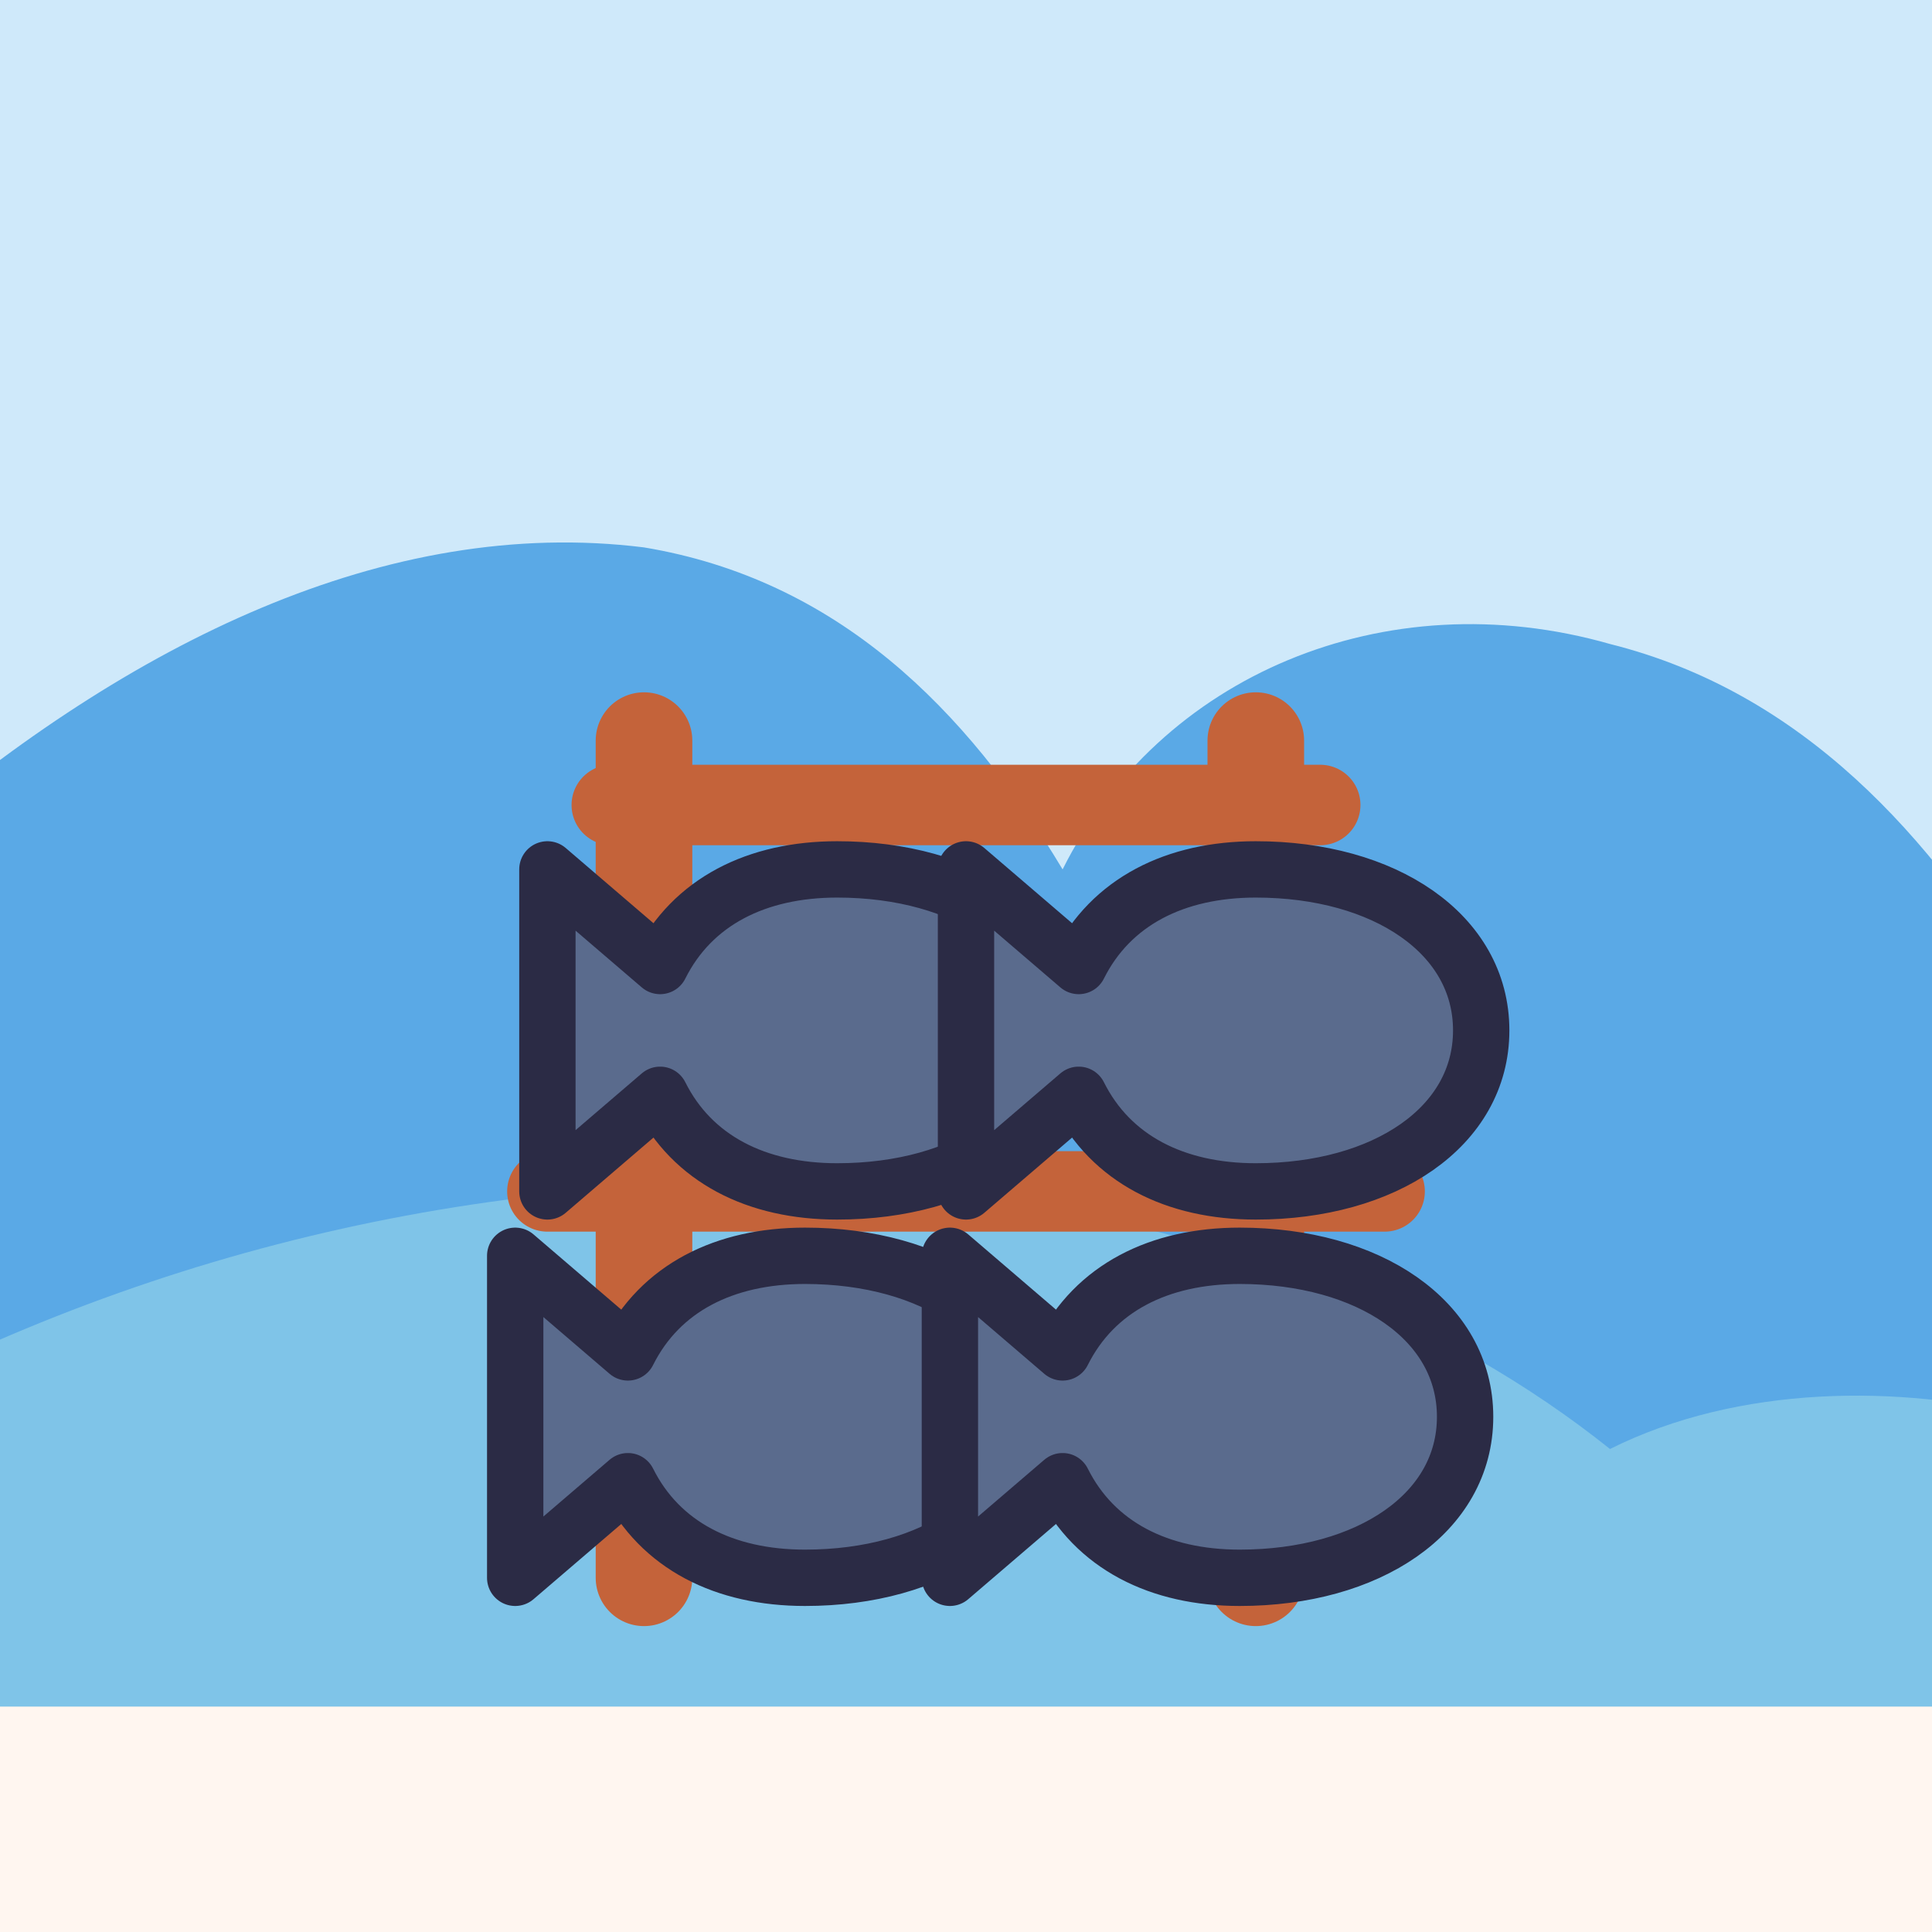
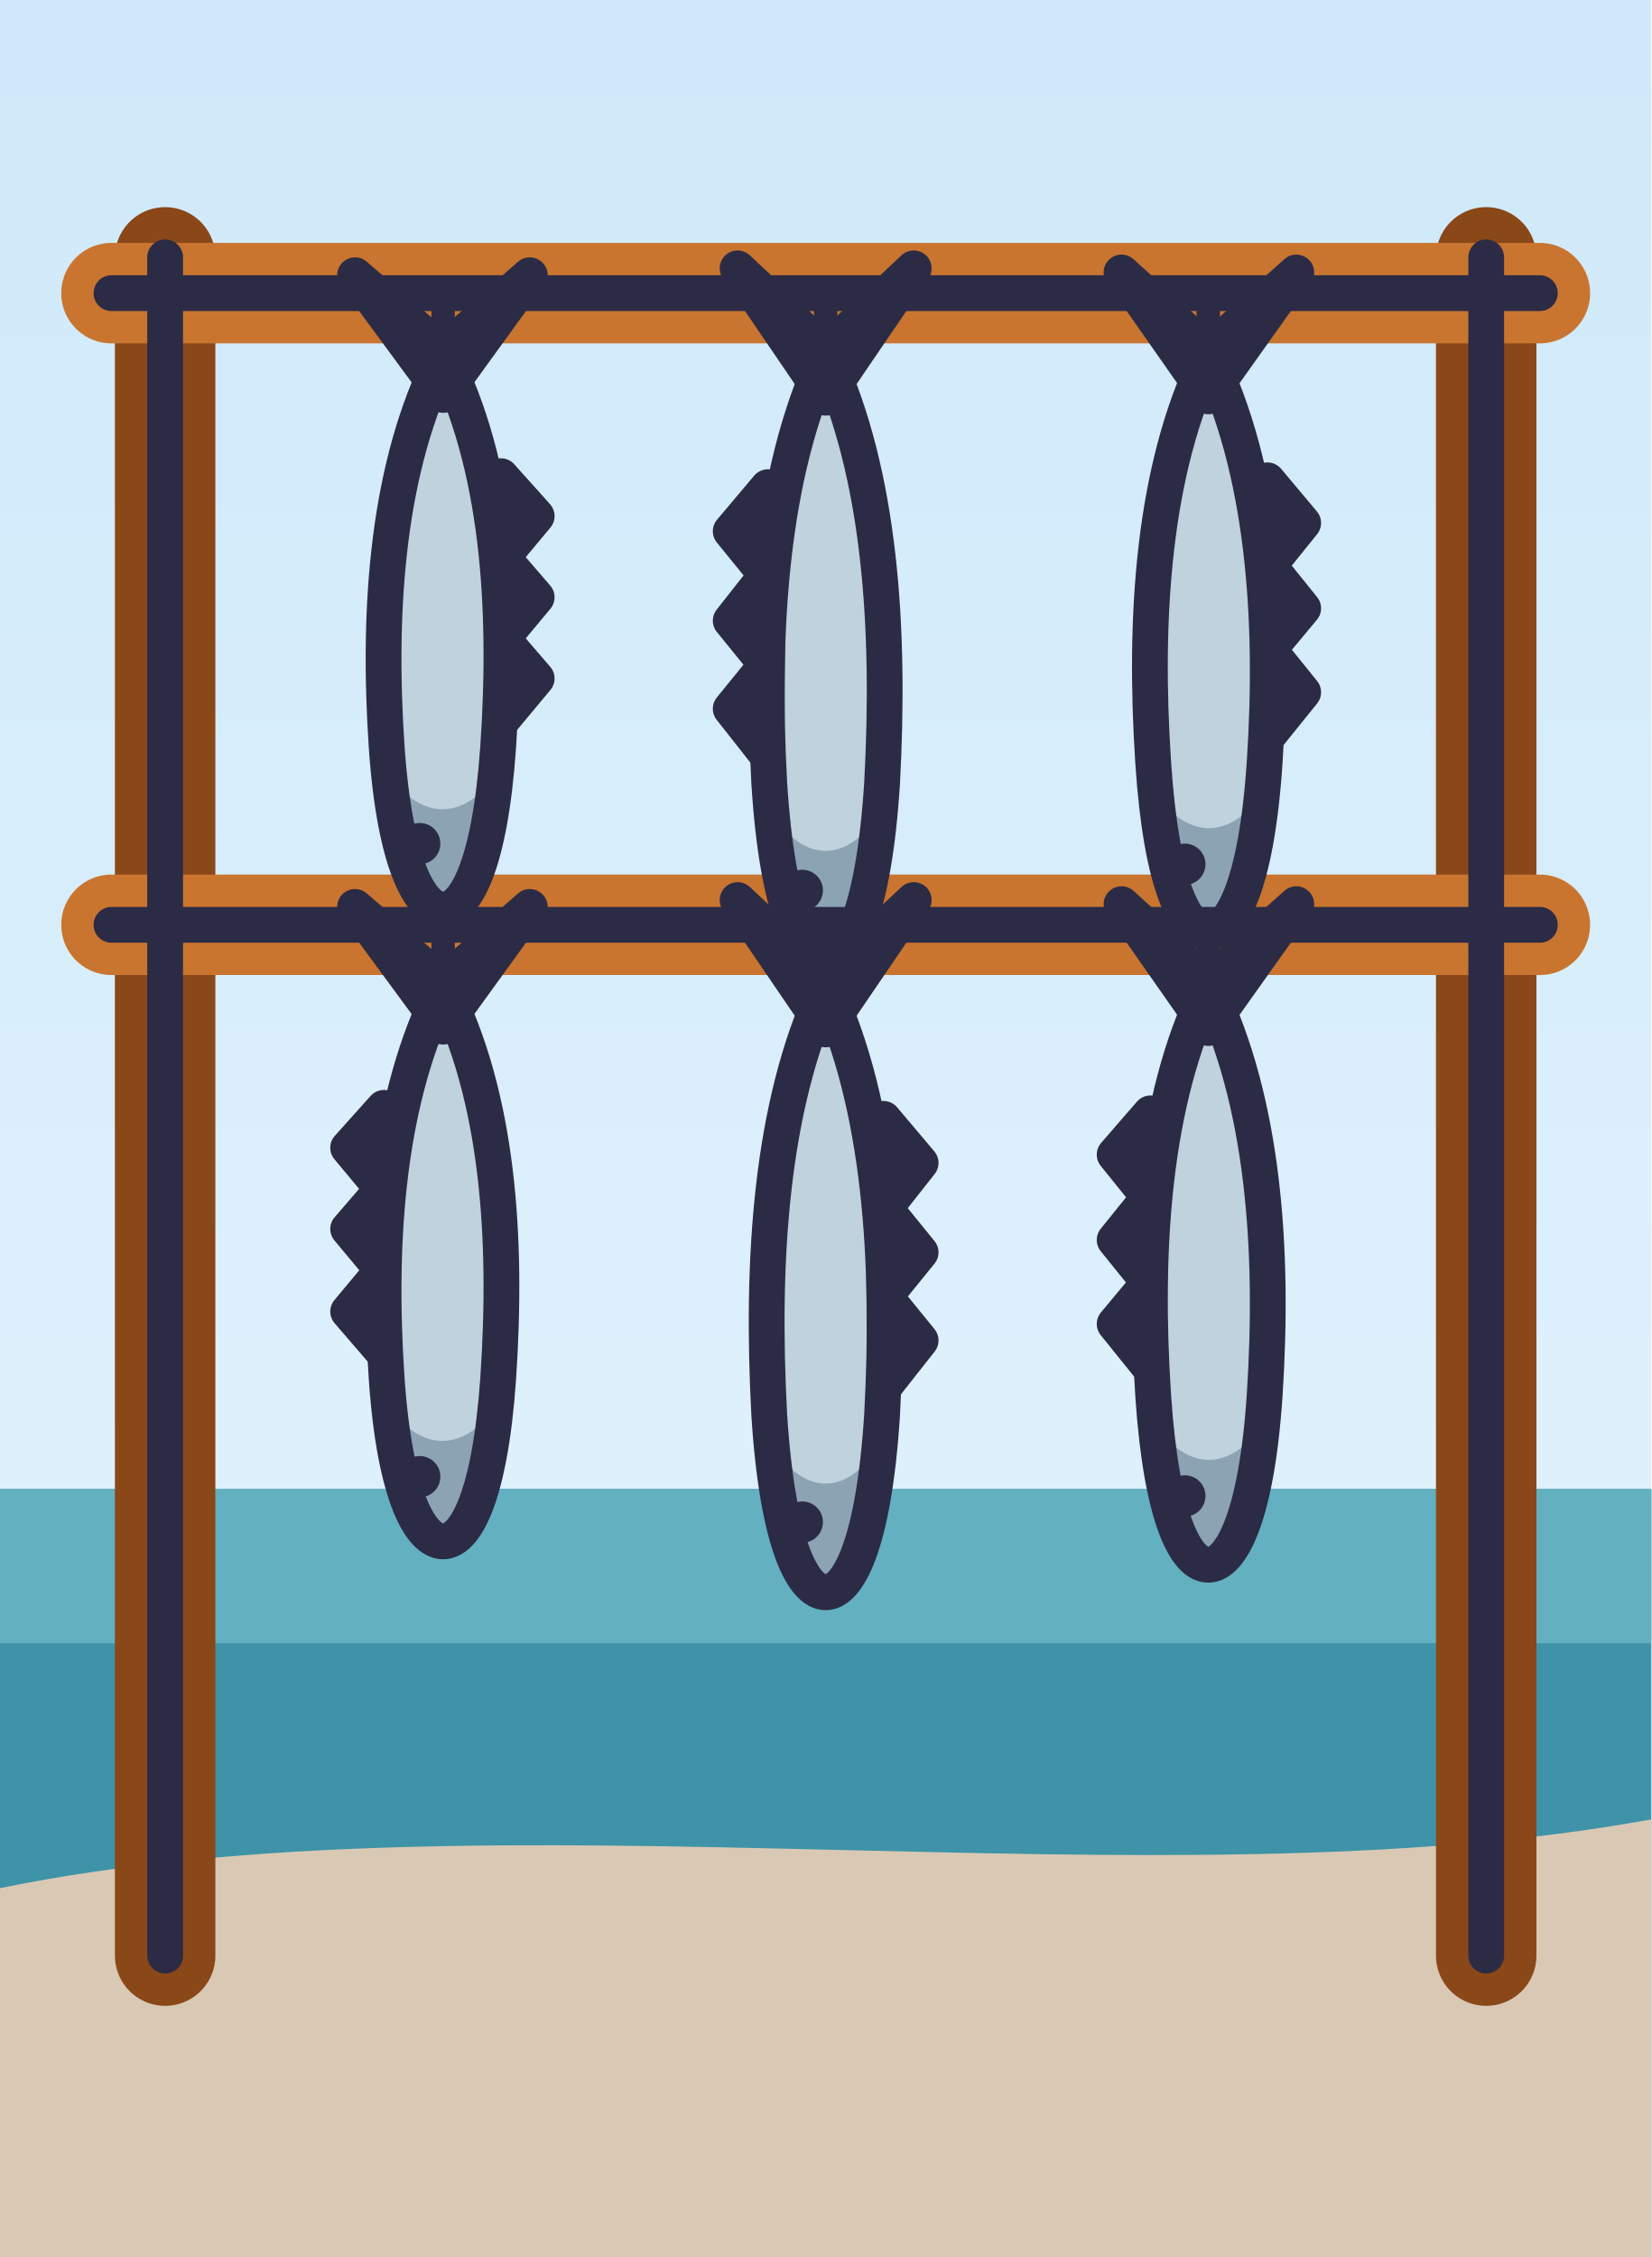
- <svg xmlns="http://www.w3.org/2000/svg" viewBox="0 0 120 120" width="120" height="120" role="img" aria-label="고성 명태 덕장" data-landmark="hwajinpo-lake">
-   <rect x="-6" y="-6" width="132" height="132" fill="#CFE9FA" />
-   <path d="M-6 126V52C8 40 24 32 40 34C52 36 60 44 66 54C72 42 86 36 100 40C112 43 120 52 126 62V126Z" fill="#5AA9E6" />
-   <path d="M-6 86C14 76 36 72 58 74C76 76 90 82 100 90C108 86 118 86 126 88V126H-6Z" fill="#7FC4E8" />
-   <rect x="-6" y="106" width="132" height="20" fill="#FFF6F0" />
-   <path d="M40 46V98M78 46V98" stroke="#C4633A" stroke-width="6" fill="none" stroke-linecap="round" />
-   <path d="M38 50H82" stroke="#C4633A" stroke-width="5" fill="none" stroke-linecap="round" />
-   <path d="M34 74H86" stroke="#C4633A" stroke-width="5" fill="none" stroke-linecap="round" />
-   <path d="M52 54C60 54 66 58 66 64C66 70 60 74 52 74C47 74 43 72 41 68L34 74V54L41 60C43 56 47 54 52 54Z" fill="#5A6B8D" stroke="#2B2B45" stroke-width="3.5" stroke-linejoin="round" />
-   <path d="M78 54C86 54 92 58 92 64C92 70 86 74 78 74C73 74 69 72 67 68L60 74V54L67 60C69 56 73 54 78 54Z" fill="#5A6B8D" stroke="#2B2B45" stroke-width="3.5" stroke-linejoin="round" />
-   <path d="M50 78C58 78 64 82 64 88C64 94 58 98 50 98C45 98 41 96 39 92L32 98V78L39 84C41 80 45 78 50 78Z" fill="#5A6B8D" stroke="#2B2B45" stroke-width="3.5" stroke-linejoin="round" />
-   <path d="M77 78C85 78 91 82 91 88C91 94 85 98 77 98C72 98 68 96 66 92L59 98V78L66 84C68 80 72 78 77 78Z" fill="#5A6B8D" stroke="#2B2B45" stroke-width="3.5" stroke-linejoin="round" />
+ <svg xmlns="http://www.w3.org/2000/svg" viewBox="0 0 120 164" width="120" height="164" role="img" aria-label="고성 명태 덕장" data-landmark="hwajinpo-lake">
+   <defs>
+     <linearGradient id="sky" x1="0" y1="0" x2="0" y2="1">
+       <stop offset="0" stop-color="#CFE9FA" />
+       <stop offset="1" stop-color="#E6F4FD" />
+     </linearGradient>
+   </defs>
+   <rect width="120" height="164" fill="url(#sky)" />
+   <rect y="108.2" width="120" height="55.8" fill="#3E93A8" />
+   <rect y="108.2" width="120" height="11.2" fill="#63B0C0" />
+   <path d="M0,137.2 C36.0,129.8 84.0,138.8 120.0,132.2 L120.0,164 L0,164 Z" fill="#D9C9B4" />
+   <path d="M12.0,18.7 L12.0,142.1" fill="none" stroke="#8A4818" stroke-width="7.3" stroke-linecap="round" />
+   <path d="M108.0,18.7 L108.0,142.1" fill="none" stroke="#8A4818" stroke-width="7.3" stroke-linecap="round" />
+   <path d="M8.1,21.3 L111.9,21.3" fill="none" stroke="#C9752F" stroke-width="7.3" stroke-linecap="round" />
+   <path d="M32.2,21.3 L32.2,26.6" fill="none" stroke="#2B2B45" stroke-width="1.7" stroke-linecap="round" />
+   <path d="M60.0,21.3 L60.0,26.6" fill="none" stroke="#2B2B45" stroke-width="1.7" stroke-linecap="round" />
+   <path d="M87.8,21.3 L87.8,26.6" fill="none" stroke="#2B2B45" stroke-width="1.7" stroke-linecap="round" />
+   <path d="M8.1,67.2 L111.9,67.2" fill="none" stroke="#C9752F" stroke-width="7.3" stroke-linecap="round" />
+   <path d="M32.2,67.2 L32.2,72.5" fill="none" stroke="#2B2B45" stroke-width="1.7" stroke-linecap="round" />
+   <path d="M60.0,67.2 L60.0,72.5" fill="none" stroke="#2B2B45" stroke-width="1.7" stroke-linecap="round" />
+   <path d="M87.8,67.2 L87.8,72.5" fill="none" stroke="#2B2B45" stroke-width="1.7" stroke-linecap="round" />
+   <path d="M32.2,28.7 L25.8,20.0 L32.2,25.5 L38.5,20.0 Z" fill="#8CA3B4" />
+   <path d="M36.4,34.6 L39.0,37.5 L36.5,40.5 L39.0,43.4 L36.5,46.4 L39.0,49.3 L36.5,52.3 Z" fill="#5D7385" />
+   <path d="M32.2,25.9 C36.2,33.8 36.9,44.0 36.2,54.3 C35.6,62.9 33.8,66.1 32.2,66.1 C30.6,66.1 28.7,62.9 28.1,54.3 C27.4,44.0 28.2,33.8 32.2,25.9 Z" fill="#BFD2DE" />
+   <path d="M28.0,55.8 C28.8,63.7 30.6,66.1 32.2,66.1 C33.8,66.1 35.6,63.7 36.3,55.8 C34.0,59.8 30.3,59.8 28.0,55.8 Z" fill="#8CA3B4" />
+   <circle cx="30.5" cy="61.3" r="1.5" fill="#2B2B45" />
+   <path d="M60.0,28.9 L53.6,19.5 L60.0,25.5 L66.4,19.5 Z" fill="#8CA3B4" />
+   <path d="M55.8,35.4 L53.1,38.6 L55.7,41.8 L53.1,45.1 L55.7,48.3 L53.1,51.5 L55.7,54.8 Z" fill="#5D7385" />
+   <path d="M60.0,25.9 C64.0,34.5 64.7,45.7 64.1,56.9 C63.5,66.4 61.6,69.8 60.0,69.8 C58.4,69.8 56.5,66.4 55.9,56.9 C55.3,45.7 56.0,34.5 60.0,25.9 Z" fill="#BFD2DE" />
+   <path d="M55.9,58.6 C56.6,67.2 58.4,69.8 60.0,69.8 C61.6,69.8 63.4,67.2 64.1,58.6 C61.9,62.9 58.1,62.9 55.9,58.6 Z" fill="#8CA3B4" />
+   <circle cx="58.3" cy="64.7" r="1.5" fill="#2B2B45" />
+   <path d="M87.8,28.8 L81.5,19.8 L87.8,25.5 L94.2,19.8 Z" fill="#8CA3B4" />
+   <path d="M92.1,34.9 L94.7,38.0 L92.2,41.1 L94.7,44.2 L92.2,47.2 L94.7,50.3 L92.2,53.4 Z" fill="#5D7385" />
+   <path d="M87.8,25.9 C91.8,34.1 92.6,44.8 91.9,55.4 C91.3,64.5 89.4,67.7 87.8,67.7 C86.2,67.7 84.4,64.5 83.8,55.4 C83.1,44.8 83.8,34.1 87.8,25.9 Z" fill="#BFD2DE" />
+   <path d="M83.7,57.1 C84.4,65.3 86.2,67.7 87.8,67.7 C89.4,67.7 91.2,65.3 92.0,57.1 C89.7,61.2 86.0,61.2 83.7,57.1 Z" fill="#8CA3B4" />
+   <circle cx="86.1" cy="62.8" r="1.5" fill="#2B2B45" />
+   <path d="M32.2,74.6 L25.8,65.9 L32.2,71.4 L38.5,65.9 Z" fill="#8CA3B4" />
+   <path d="M27.9,80.5 L25.3,83.4 L27.8,86.4 L25.3,89.3 L27.8,92.3 L25.3,95.3 L27.8,98.2 Z" fill="#5D7385" />
+   <path d="M32.2,71.8 C36.2,79.7 36.9,89.9 36.2,100.2 C35.6,108.8 33.8,112.0 32.2,112.0 C30.6,112.0 28.7,108.8 28.1,100.2 C27.4,89.9 28.2,79.7 32.2,71.8 Z" fill="#BFD2DE" />
+   <path d="M28.0,101.7 C28.8,109.6 30.6,112.0 32.2,112.0 C33.8,112.0 35.6,109.6 36.3,101.7 C34.0,105.7 30.3,105.7 28.0,101.7 Z" fill="#8CA3B4" />
+   <circle cx="30.5" cy="107.3" r="1.5" fill="#2B2B45" />
+   <path d="M60.0,74.8 L53.6,65.4 L60.0,71.4 L66.4,65.4 Z" fill="#8CA3B4" />
+   <path d="M64.2,81.3 L66.9,84.5 L64.3,87.8 L66.9,91.0 L64.3,94.2 L66.9,97.4 L64.3,100.7 Z" fill="#5D7385" />
+   <path d="M60.0,71.8 C64.0,80.4 64.7,91.6 64.1,102.8 C63.5,112.3 61.6,115.7 60.0,115.7 C58.4,115.7 56.5,112.3 55.9,102.8 C55.3,91.6 56.0,80.4 60.0,71.8 Z" fill="#BFD2DE" />
+   <path d="M55.9,104.5 C56.6,113.2 58.4,115.7 60.0,115.7 C61.6,115.7 63.4,113.2 64.1,104.5 C61.9,108.9 58.1,108.9 55.9,104.5 Z" fill="#8CA3B4" />
+   <circle cx="58.3" cy="110.6" r="1.5" fill="#2B2B45" />
+   <path d="M87.8,74.7 L81.5,65.7 L87.8,71.4 L94.2,65.7 Z" fill="#8CA3B4" />
+   <path d="M83.6,80.9 L81.0,83.9 L83.5,87.0 L81.0,90.1 L83.5,93.2 L81.0,96.2 L83.5,99.3 Z" fill="#5D7385" />
+   <path d="M87.8,71.8 C91.8,80.0 92.6,90.7 91.9,101.4 C91.3,110.4 89.4,113.7 87.8,113.7 C86.2,113.7 84.4,110.4 83.8,101.4 C83.1,90.7 83.8,80.0 87.8,71.8 Z" fill="#BFD2DE" />
+   <path d="M83.7,103.0 C84.4,111.2 86.2,113.7 87.8,113.7 C89.4,113.7 91.2,111.2 92.0,103.0 C89.7,107.1 86.0,107.1 83.7,103.0 Z" fill="#8CA3B4" />
+   <circle cx="86.1" cy="108.7" r="1.5" fill="#2B2B45" />
+   <g fill="none" stroke="#2B2B45" stroke-width="2.6" stroke-linejoin="round" stroke-linecap="round">
+     <path d="M12.0,18.7 L12.0,142.1" />
+     <path d="M108.0,18.7 L108.0,142.1" />
+     <path d="M8.1,21.3 L111.9,21.3" />
+     <path d="M32.2,25.9 C36.2,33.8 36.9,44.0 36.2,54.3 C35.6,62.9 33.8,66.1 32.2,66.1 C30.6,66.1 28.7,62.9 28.1,54.3 C27.4,44.0 28.2,33.8 32.2,25.9 Z" />
+     <path d="M32.2,28.7 L25.8,20.0 L32.2,25.5 L38.5,20.0 Z" />
+     <path d="M36.4,34.6 L39.0,37.5 L36.5,40.5 L39.0,43.4 L36.5,46.4 L39.0,49.3 L36.5,52.3 Z" />
+     <path d="M60.0,25.9 C64.0,34.5 64.7,45.7 64.1,56.9 C63.5,66.4 61.6,69.8 60.0,69.8 C58.4,69.8 56.5,66.4 55.9,56.9 C55.3,45.7 56.0,34.5 60.0,25.9 Z" />
+     <path d="M60.0,28.9 L53.6,19.5 L60.0,25.5 L66.4,19.5 Z" />
+     <path d="M55.8,35.4 L53.1,38.6 L55.7,41.8 L53.1,45.1 L55.7,48.3 L53.1,51.5 L55.7,54.8 Z" />
+     <path d="M87.8,25.9 C91.8,34.1 92.6,44.8 91.9,55.4 C91.3,64.5 89.4,67.7 87.8,67.7 C86.2,67.7 84.4,64.5 83.8,55.4 C83.1,44.8 83.8,34.1 87.8,25.9 Z" />
+     <path d="M87.8,28.8 L81.5,19.8 L87.8,25.5 L94.2,19.8 Z" />
+     <path d="M92.1,34.9 L94.7,38.0 L92.2,41.1 L94.7,44.2 L92.2,47.2 L94.7,50.3 L92.2,53.4 Z" />
+     <path d="M8.1,67.2 L111.9,67.2" />
+     <path d="M32.2,71.8 C36.2,79.7 36.9,89.9 36.2,100.2 C35.6,108.8 33.8,112.0 32.2,112.0 C30.6,112.0 28.7,108.8 28.1,100.2 C27.4,89.9 28.2,79.7 32.2,71.8 Z" />
+     <path d="M32.2,74.6 L25.8,65.9 L32.2,71.4 L38.5,65.9 Z" />
+     <path d="M27.9,80.5 L25.3,83.4 L27.8,86.4 L25.3,89.3 L27.8,92.3 L25.3,95.3 L27.8,98.2 Z" />
+     <path d="M60.0,71.8 C64.0,80.4 64.7,91.6 64.1,102.8 C63.5,112.3 61.6,115.7 60.0,115.7 C58.4,115.7 56.5,112.3 55.9,102.8 C55.3,91.6 56.0,80.4 60.0,71.8 Z" />
+     <path d="M60.0,74.8 L53.6,65.4 L60.0,71.4 L66.4,65.4 Z" />
+     <path d="M64.2,81.3 L66.9,84.5 L64.3,87.8 L66.9,91.0 L64.3,94.2 L66.9,97.4 L64.3,100.7 Z" />
+     <path d="M87.8,71.8 C91.8,80.0 92.6,90.7 91.9,101.4 C91.3,110.4 89.4,113.7 87.8,113.7 C86.2,113.7 84.4,110.4 83.8,101.4 C83.1,90.7 83.8,80.0 87.8,71.8 Z" />
+     <path d="M87.8,74.7 L81.5,65.7 L87.8,71.4 L94.2,65.7 Z" />
+     <path d="M83.6,80.9 L81.0,83.9 L83.5,87.0 L81.0,90.1 L83.5,93.2 L81.0,96.2 L83.5,99.3 Z" />
+   </g>
</svg>
